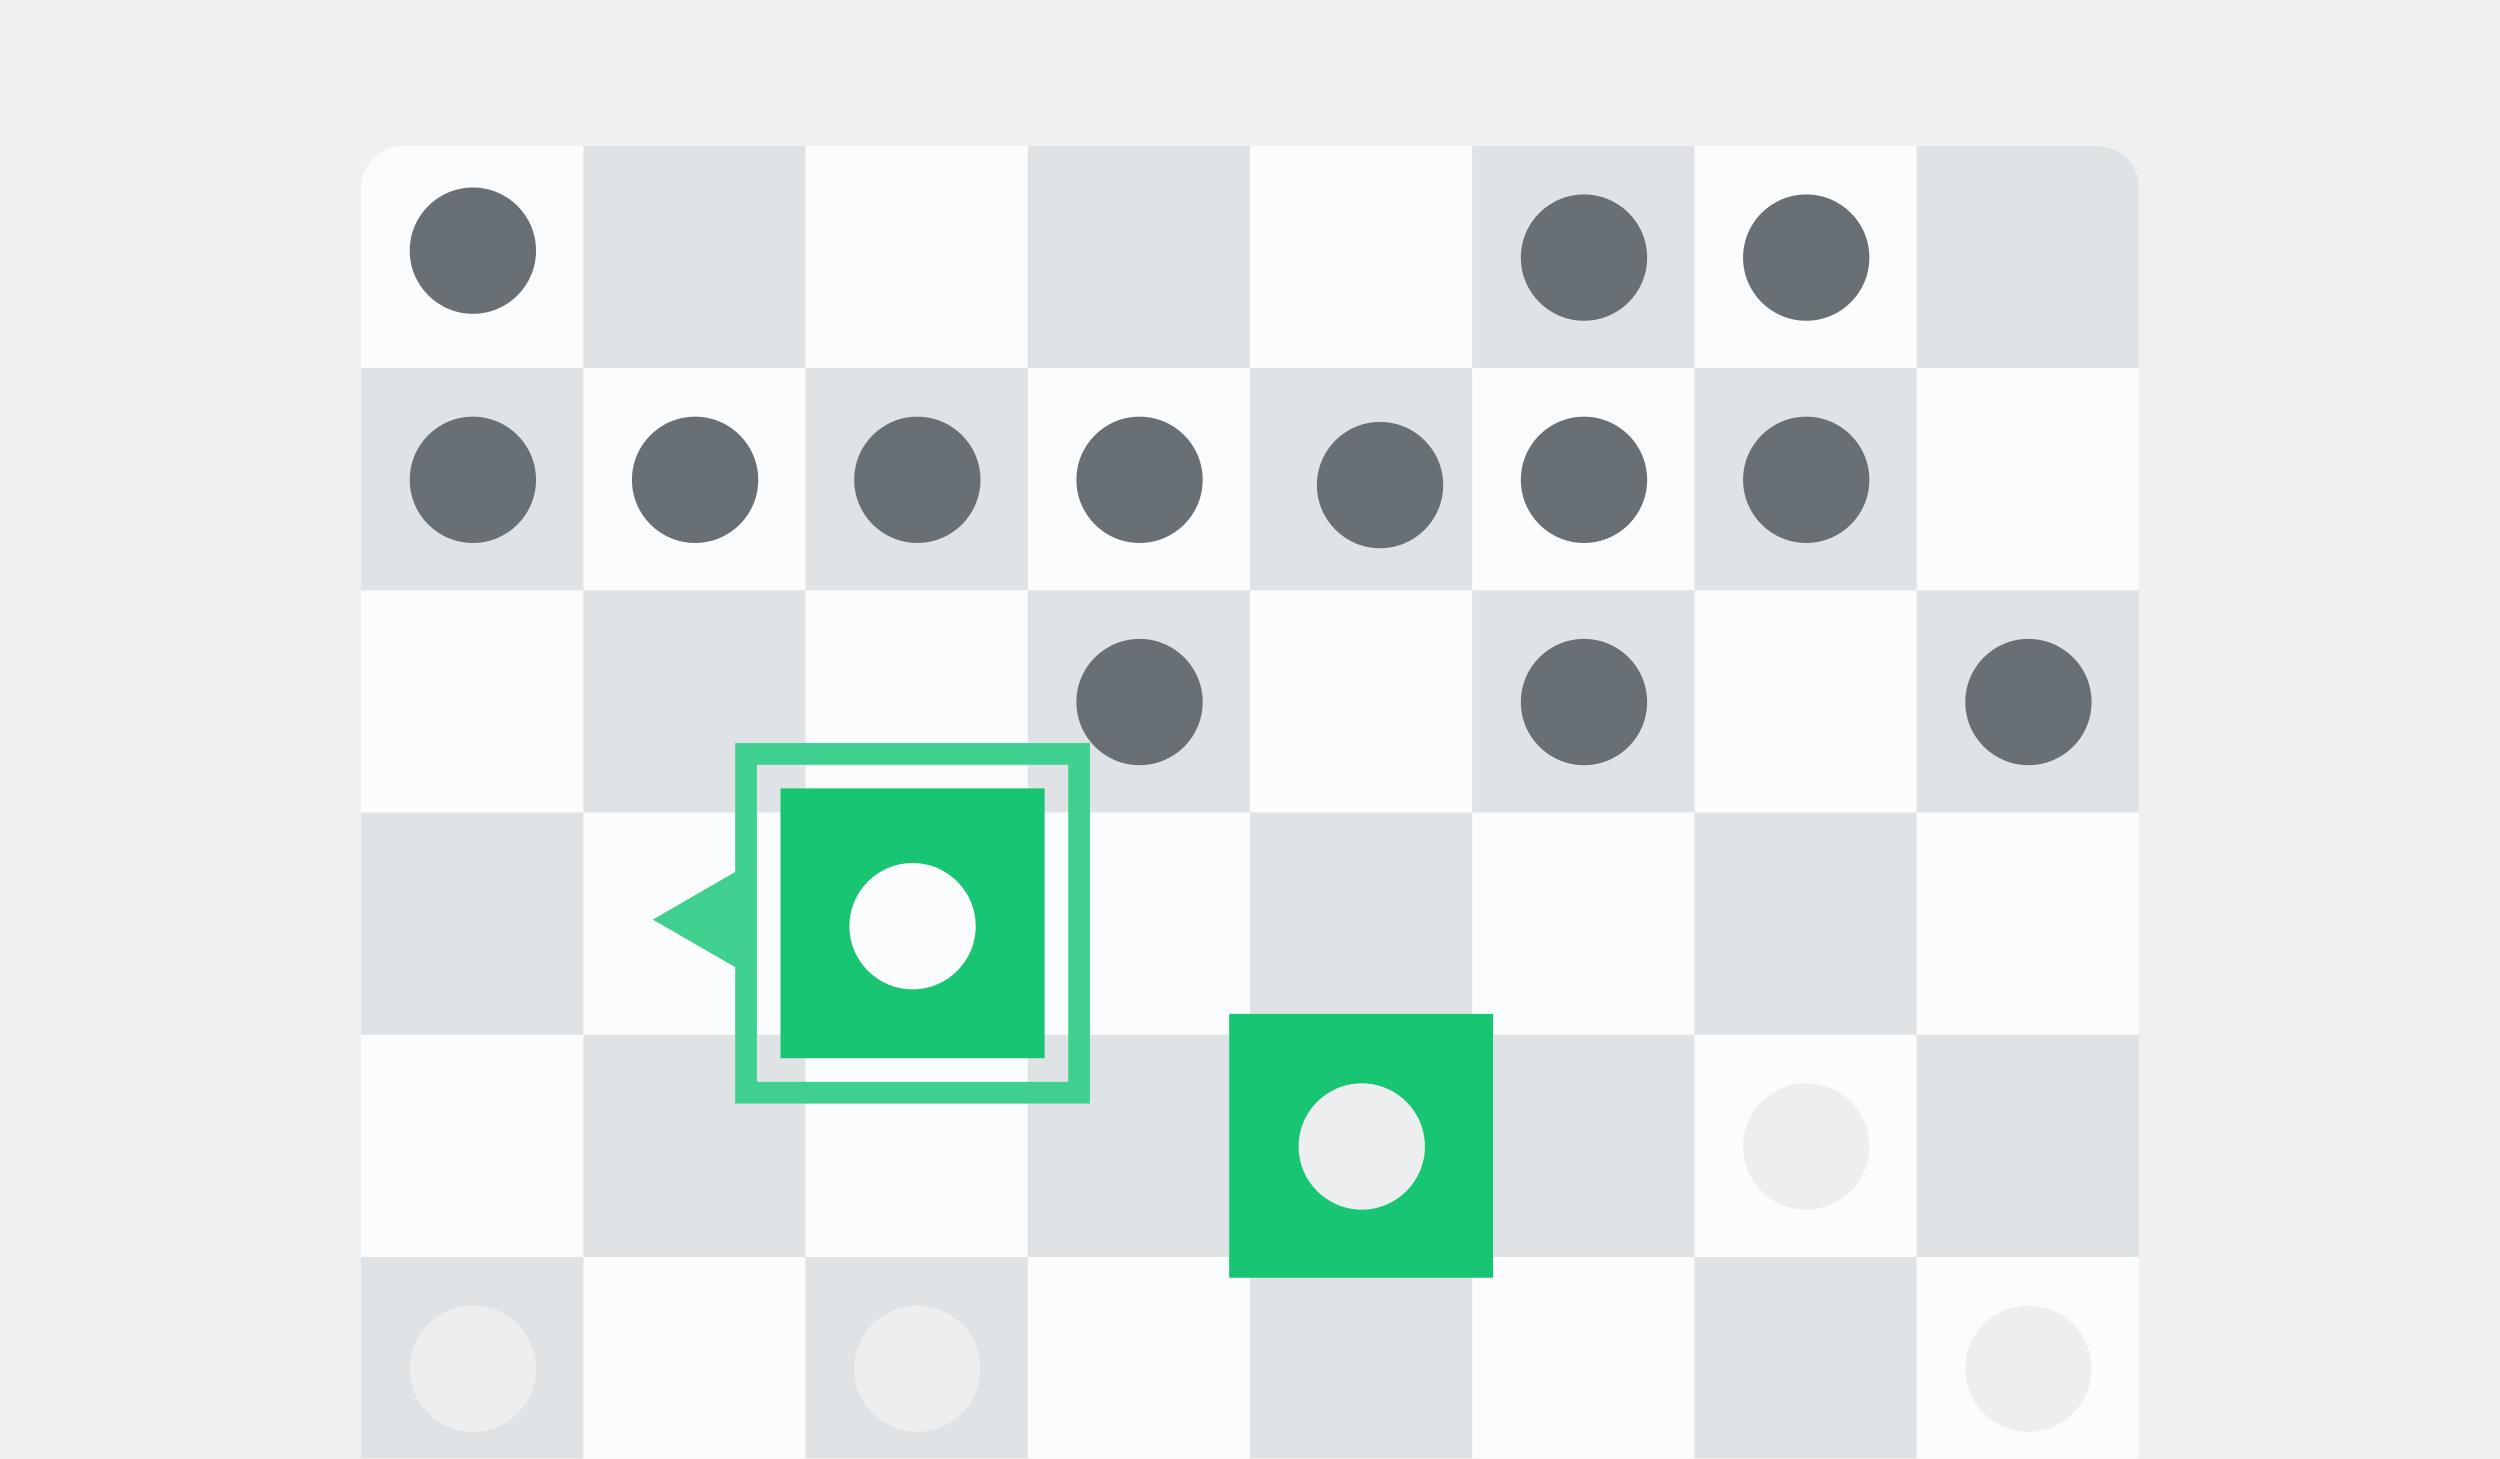
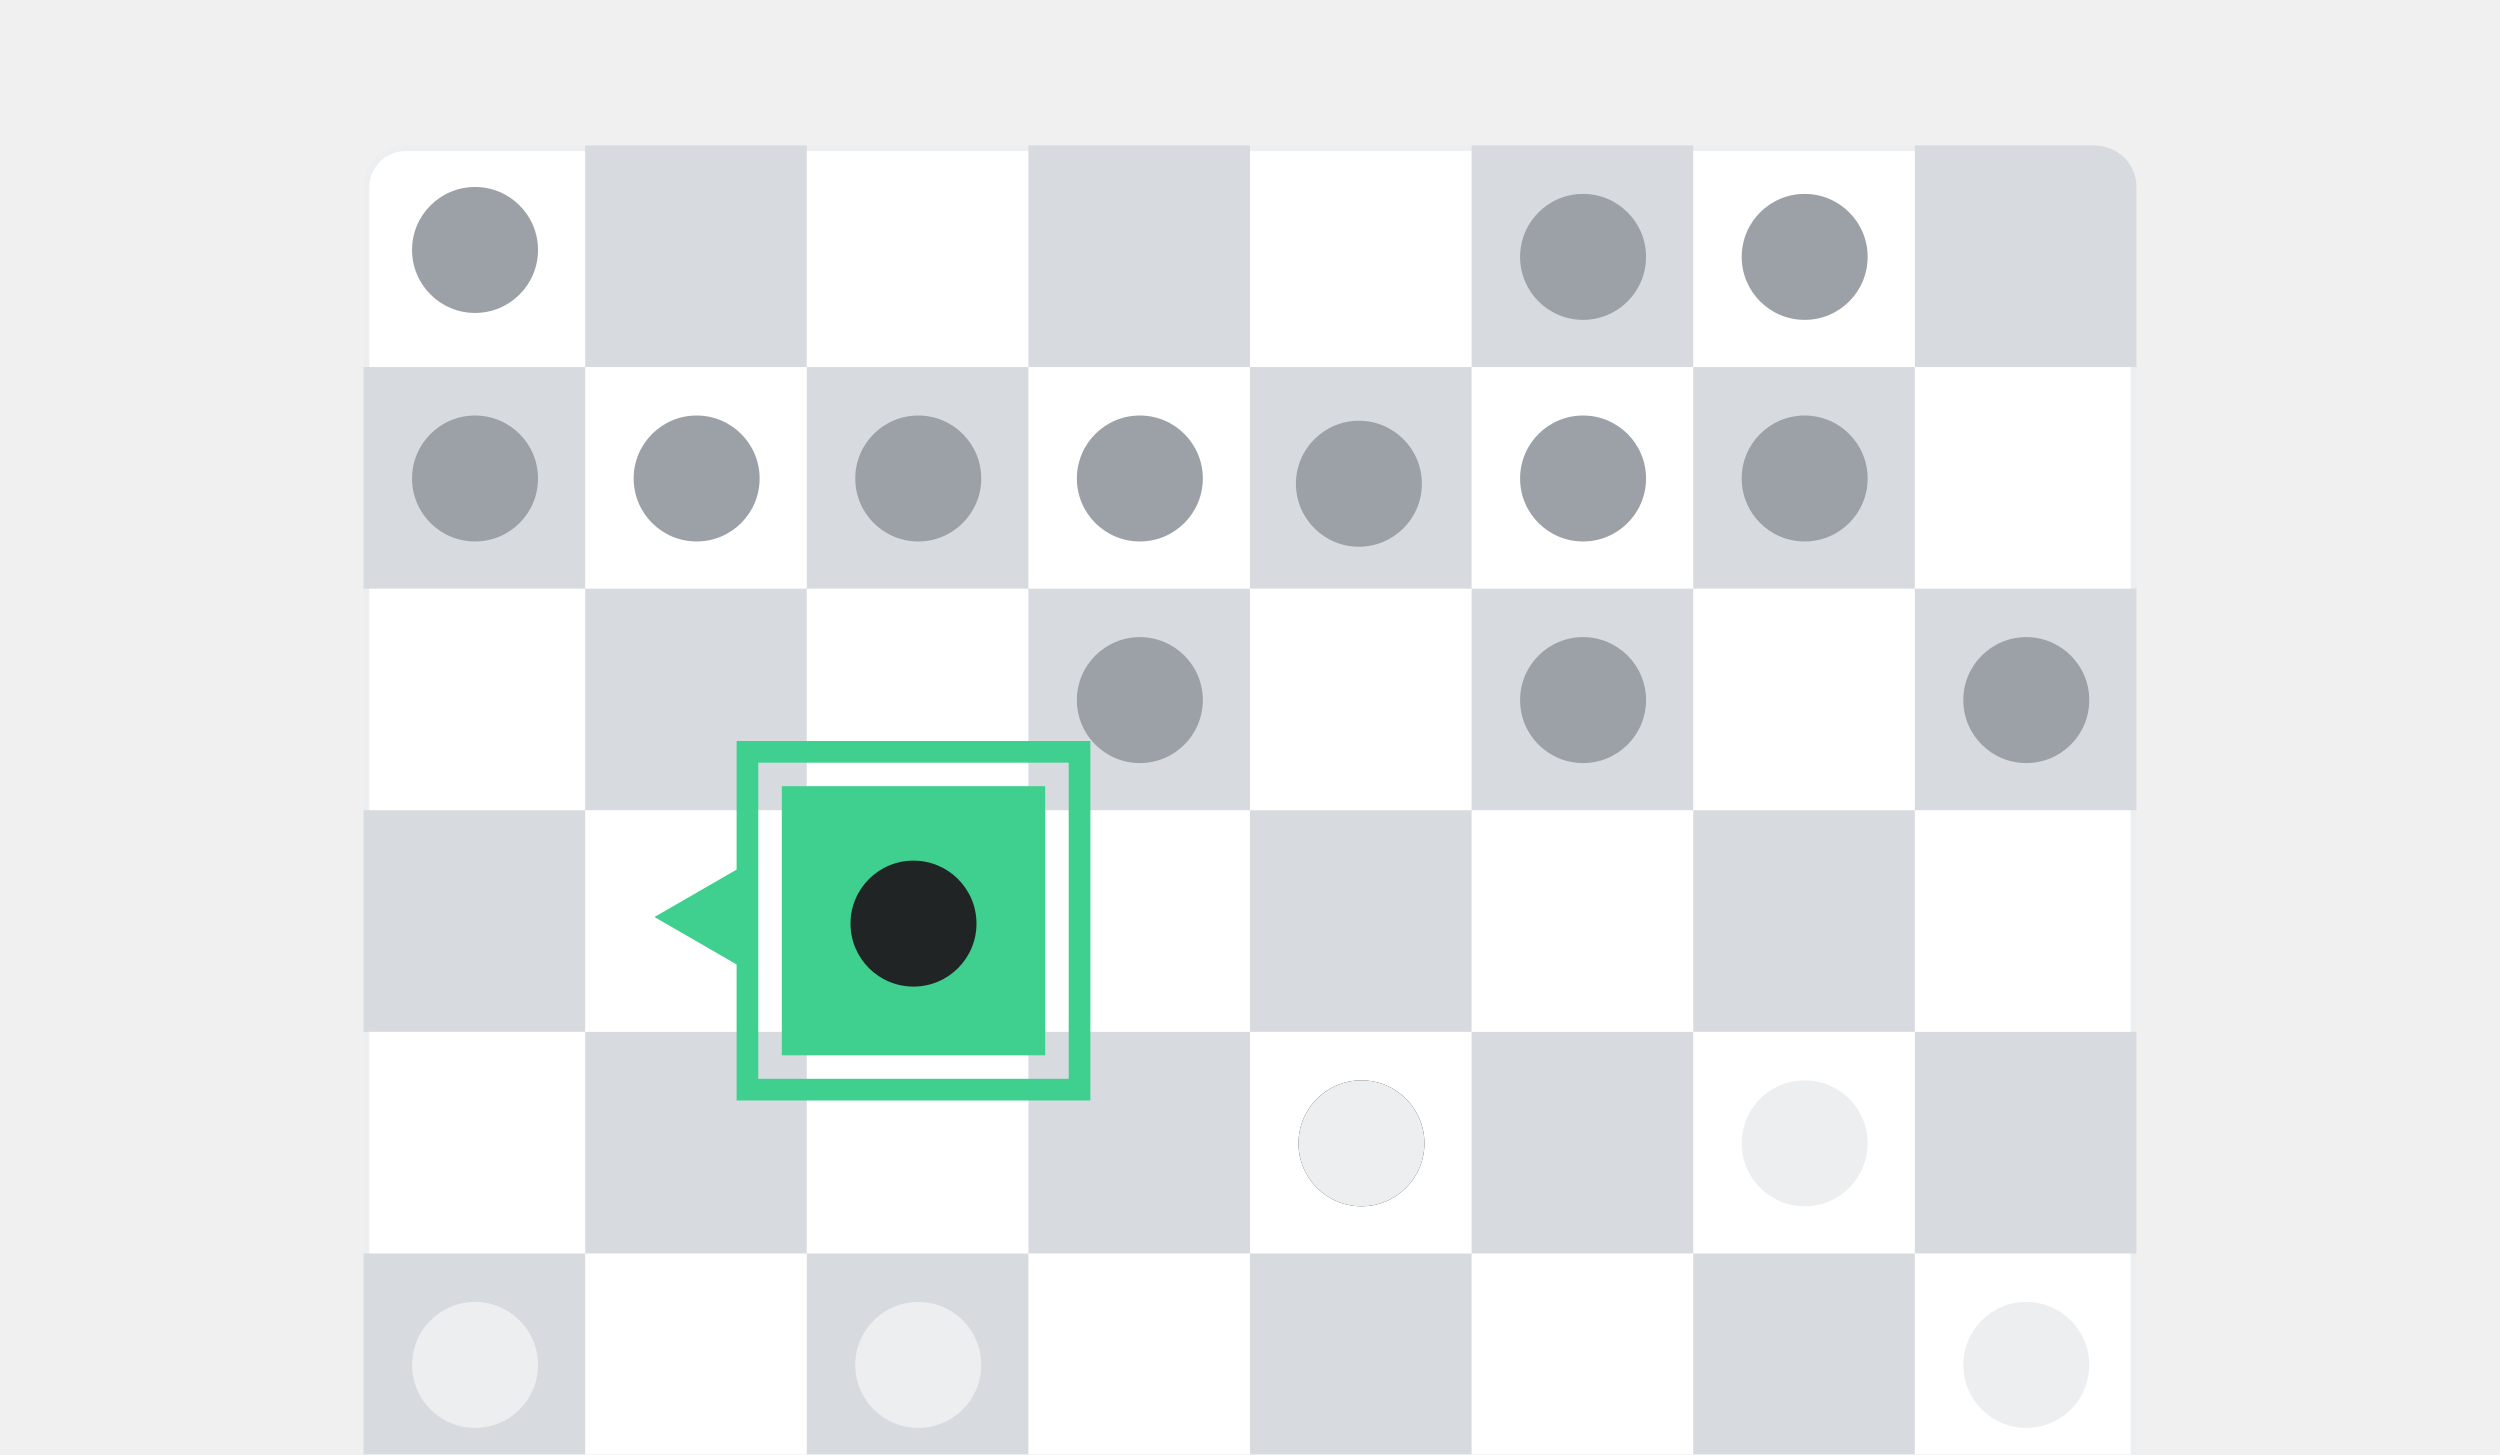
- <svg xmlns="http://www.w3.org/2000/svg" width="360" height="210" viewBox="0 0 360 210" fill="none">
-   <g clip-path="url(#clip0_931_17674)">
-     <path d="M301.992 21H58.008C54.69 21 52 23.736 52 27.111V309.889C52 313.264 54.69 316 58.008 316H301.992C305.31 316 308 313.264 308 309.889V27.111C308 23.736 305.31 21 301.992 21Z" fill="#FBFCFD" />
-     <path d="M116 21H84V53H116V21Z" fill="#DFE3E6" />
-     <path d="M180 21H148V53H180V21Z" fill="#DFE3E6" />
-     <path d="M244 21H212V53H244V21Z" fill="#DFE3E6" />
-     <path d="M308 26.916V53H276V21H301.879C305.256 21 308 23.647 308 26.916Z" fill="#DFE3E6" />
-     <path d="M116 85H84V117H116V85Z" fill="#DFE3E6" />
-     <path d="M180 85H148V117H180V85Z" fill="#DFE3E6" />
-     <path d="M244 85H212V117H244V85Z" fill="#DFE3E6" />
-     <path d="M308 85H276V117H308V85Z" fill="#DFE3E6" />
-     <path d="M116 149H84V181H116V149Z" fill="#DFE3E6" />
-     <path d="M180 149H148V181H180V149Z" fill="#DFE3E6" />
-     <path d="M244 149H212V181H244V149Z" fill="#DFE3E6" />
-     <path d="M308 149H276V181H308V149Z" fill="#DFE3E6" />
-     <path d="M84 181H52V213H84V181Z" fill="#DFE3E6" />
-     <path d="M148 181H116V213H148V181Z" fill="#DFE3E6" />
-     <path d="M212 181H180V213H212V181Z" fill="#DFE3E6" />
-     <path d="M276 181H244V213H276V181Z" fill="#DFE3E6" />
-     <path d="M84 117H52V149H84V117Z" fill="#DFE3E6" />
-     <path d="M148 117H116V149H148V117Z" fill="#DFE3E6" />
-     <path d="M212 117H180V149H212V117Z" fill="#DFE3E6" />
-     <path d="M276 117H244V149H276V117Z" fill="#DFE3E6" />
-     <path d="M84 53H52V85H84V53Z" fill="#DFE3E6" />
-     <path d="M148 53H116V85H148V53Z" fill="#DFE3E6" />
-     <path d="M212 53H180V85H212V53Z" fill="#DFE3E6" />
-     <path d="M276 53H244V85H276V53Z" fill="#DFE3E6" />
-     <path d="M68.095 45.19C73.118 45.19 77.189 41.118 77.189 36.095C77.189 31.072 73.118 27 68.095 27C63.072 27 59 31.072 59 36.095C59 41.118 63.072 45.19 68.095 45.19Z" fill="#687076" />
-     <path d="M68.095 78.189C73.118 78.189 77.189 74.118 77.189 69.095C77.189 64.072 73.118 60 68.095 60C63.072 60 59 64.072 59 69.095C59 74.118 63.072 78.189 68.095 78.189Z" fill="#687076" />
-     <path d="M100.095 78.189C105.118 78.189 109.189 74.118 109.189 69.095C109.189 64.072 105.118 60 100.095 60C95.072 60 91 64.072 91 69.095C91 74.118 95.072 78.189 100.095 78.189Z" fill="#687076" />
-     <path d="M132.095 78.189C137.118 78.189 141.189 74.118 141.189 69.095C141.189 64.072 137.118 60 132.095 60C127.072 60 123 64.072 123 69.095C123 74.118 127.072 78.189 132.095 78.189Z" fill="#687076" />
-     <path d="M132.095 142.189C137.118 142.189 141.189 138.118 141.189 133.095C141.189 128.072 137.118 124 132.095 124C127.072 124 123 128.072 123 133.095C123 138.118 127.072 142.189 132.095 142.189Z" fill="#687076" />
-     <path d="M196.095 174.189C201.118 174.189 205.189 170.118 205.189 165.095C205.189 160.072 201.118 156 196.095 156C191.072 156 187 160.072 187 165.095C187 170.118 191.072 174.189 196.095 174.189Z" fill="#ECEEF0" />
-     <path d="M260.095 174.189C265.118 174.189 269.189 170.118 269.189 165.095C269.189 160.072 265.118 156 260.095 156C255.072 156 251 160.072 251 165.095C251 170.118 255.072 174.189 260.095 174.189Z" fill="#ECEEF0" />
-     <path d="M292.095 206.189C297.118 206.189 301.189 202.118 301.189 197.095C301.189 192.072 297.118 188 292.095 188C287.072 188 283 192.072 283 197.095C283 202.118 287.072 206.189 292.095 206.189Z" fill="#ECEEF0" />
-     <path d="M132.095 206.189C137.118 206.189 141.189 202.118 141.189 197.095C141.189 192.072 137.118 188 132.095 188C127.072 188 123 192.072 123 197.095C123 202.118 127.072 206.189 132.095 206.189Z" fill="#ECEEF0" />
-     <path d="M68.095 206.189C73.118 206.189 77.189 202.118 77.189 197.095C77.189 192.072 73.118 188 68.095 188C63.072 188 59 192.072 59 197.095C59 202.118 63.072 206.189 68.095 206.189Z" fill="#ECEEF0" />
-     <path d="M164.095 78.189C169.118 78.189 173.189 74.118 173.189 69.095C173.189 64.072 169.118 60 164.095 60C159.072 60 155 64.072 155 69.095C155 74.118 159.072 78.189 164.095 78.189Z" fill="#687076" />
-     <path d="M198.726 78.946C203.748 78.946 207.82 74.874 207.82 69.852C207.82 64.829 203.748 60.757 198.726 60.757C193.703 60.757 189.631 64.829 189.631 69.852C189.631 74.874 193.703 78.946 198.726 78.946Z" fill="#687076" />
-     <path d="M228.095 78.189C233.118 78.189 237.189 74.118 237.189 69.095C237.189 64.072 233.118 60 228.095 60C223.072 60 219 64.072 219 69.095C219 74.118 223.072 78.189 228.095 78.189Z" fill="#687076" />
-     <path d="M228.095 46.19C233.118 46.19 237.189 42.118 237.189 37.095C237.189 32.072 233.118 28 228.095 28C223.072 28 219 32.072 219 37.095C219 42.118 223.072 46.19 228.095 46.19Z" fill="#687076" />
-     <path d="M260.095 78.189C265.118 78.189 269.189 74.118 269.189 69.095C269.189 64.072 265.118 60 260.095 60C255.072 60 251 64.072 251 69.095C251 74.118 255.072 78.189 260.095 78.189Z" fill="#687076" />
-     <path d="M292.095 110.189C297.118 110.189 301.189 106.118 301.189 101.095C301.189 96.072 297.118 92 292.095 92C287.072 92 283 96.072 283 101.095C283 106.118 287.072 110.189 292.095 110.189Z" fill="#687076" />
-     <path d="M228.095 110.189C233.118 110.189 237.189 106.118 237.189 101.095C237.189 96.072 233.118 92 228.095 92C223.072 92 219 96.072 219 101.095C219 106.118 223.072 110.189 228.095 110.189Z" fill="#687076" />
-     <path d="M164.095 110.189C169.118 110.189 173.189 106.118 173.189 101.095C173.189 96.072 169.118 92 164.095 92C159.072 92 155 96.072 155 101.095C155 106.118 159.072 110.189 164.095 110.189Z" fill="#687076" />
-     <path d="M260.095 46.19C265.118 46.19 269.189 42.118 269.189 37.095C269.189 32.072 265.118 28 260.095 28C255.072 28 251 32.072 251 37.095C251 42.118 255.072 46.19 260.095 46.19Z" fill="#687076" />
-     <path d="M155.386 108.565H107.432V157.346H155.386V108.565Z" stroke="#3FCF8E" stroke-width="3.13" stroke-miterlimit="10" />
-     <path d="M94 132.417L107.022 124.899L107.022 139.936L94 132.417Z" fill="#3FCF8E" />
-     <path d="M150.425 113.526H112.393V152.385H150.425V113.526Z" fill="#17C573" />
-     <path d="M131.409 142.464C136.432 142.464 140.504 138.392 140.504 133.369C140.504 128.346 136.432 124.274 131.409 124.274C126.386 124.274 122.314 128.346 122.314 133.369C122.314 138.392 126.386 142.464 131.409 142.464Z" fill="#FBFCFD" />
-     <path d="M215 184L215 146L177 146L177 184L215 184Z" fill="#17C573" />
-     <path d="M187 165.095C187 170.118 191.072 174.189 196.095 174.189C201.118 174.189 205.189 170.118 205.189 165.095C205.189 160.072 201.118 156 196.095 156C191.072 156 187 160.072 187 165.095Z" fill="#ECEEF0" />
+ <svg xmlns="http://www.w3.org/2000/svg" width="361" height="210" viewBox="0 0 361 210" fill="none">
+   <g clip-path="url(#clip0_1125_17722)">
+     <path d="M58.508 21.413H302.492C305.575 21.413 308.087 23.958 308.087 27.111V309.889C308.087 313.042 305.575 315.587 302.492 315.587H58.508C55.425 315.587 52.913 313.042 52.913 309.889V27.111C52.913 23.958 55.425 21.413 58.508 21.413Z" fill="white" stroke="#ECEEF0" stroke-width="0.827" />
+     <path d="M116.5 21H84.5V53H116.5V21Z" fill="#D7DBDF" />
+     <path d="M180.5 21H148.5V53H180.5V21Z" fill="#D7DBDF" />
+     <path d="M244.5 21H212.5V53H244.5V21Z" fill="#D7DBDF" />
+     <path d="M308.5 26.916V53H276.5V21H302.379C305.756 21 308.5 23.647 308.5 26.916Z" fill="#D7DBDF" />
+     <path d="M116.5 85H84.5V117H116.5V85Z" fill="#D7DBDF" />
+     <path d="M180.5 85H148.5V117H180.5V85Z" fill="#D7DBDF" />
+     <path d="M244.5 85H212.5V117H244.5V85Z" fill="#D7DBDF" />
+     <path d="M308.5 85H276.5V117H308.5V85Z" fill="#D7DBDF" />
+     <path d="M116.5 149H84.5V181H116.5V149Z" fill="#D7DBDF" />
+     <path d="M180.5 149H148.5V181H180.5V149Z" fill="#D7DBDF" />
+     <path d="M244.5 149H212.5V181H244.5V149Z" fill="#D7DBDF" />
+     <path d="M308.5 149H276.5V181H308.5V149Z" fill="#D7DBDF" />
+     <path d="M84.5 181H52.5V213H84.5V181Z" fill="#D7DBDF" />
+     <path d="M148.5 181H116.5V213H148.5V181Z" fill="#D7DBDF" />
+     <path d="M212.5 181H180.5V213H212.5V181Z" fill="#D7DBDF" />
+     <path d="M276.5 181H244.5V213H276.5V181Z" fill="#D7DBDF" />
+     <path d="M84.5 117H52.5V149H84.5V117Z" fill="#D7DBDF" />
+     <path d="M148.5 117H116.5V149H148.5V117Z" fill="#D7DBDF" />
+     <path d="M212.5 117H180.5V149H212.5V117Z" fill="#D7DBDF" />
+     <path d="M276.5 117H244.5V149H276.5V117Z" fill="#D7DBDF" />
+     <path d="M84.5 53H52.5V85H84.5V53Z" fill="#D7DBDF" />
+     <path d="M148.5 53H116.5V85H148.5V53Z" fill="#D7DBDF" />
+     <path d="M212.5 53H180.5V85H212.5V53Z" fill="#D7DBDF" />
+     <path d="M276.5 53H244.5V85H276.5V53Z" fill="#D7DBDF" />
+     <path d="M68.595 45.19C73.618 45.19 77.689 41.118 77.689 36.095C77.689 31.072 73.618 27 68.595 27C63.572 27 59.5 31.072 59.5 36.095C59.5 41.118 63.572 45.19 68.595 45.19Z" fill="#9BA1A6" />
+     <path d="M68.595 78.189C73.618 78.189 77.689 74.118 77.689 69.095C77.689 64.072 73.618 60 68.595 60C63.572 60 59.5 64.072 59.5 69.095C59.5 74.118 63.572 78.189 68.595 78.189Z" fill="#9BA1A6" />
+     <path d="M100.595 78.189C105.618 78.189 109.689 74.118 109.689 69.095C109.689 64.072 105.618 60 100.595 60C95.572 60 91.5 64.072 91.5 69.095C91.5 74.118 95.572 78.189 100.595 78.189Z" fill="#9BA1A6" />
+     <path d="M132.595 78.189C137.618 78.189 141.689 74.118 141.689 69.095C141.689 64.072 137.618 60 132.595 60C127.572 60 123.5 64.072 123.5 69.095C123.5 74.118 127.572 78.189 132.595 78.189Z" fill="#9BA1A6" />
+     <path d="M132.595 142.189C137.618 142.189 141.689 138.118 141.689 133.095C141.689 128.072 137.618 124 132.595 124C127.572 124 123.5 128.072 123.5 133.095C123.5 138.118 127.572 142.189 132.595 142.189Z" fill="#A0A0A0" />
+     <path d="M196.595 174.189C201.618 174.189 205.689 170.118 205.689 165.095C205.689 160.072 201.618 156 196.595 156C191.572 156 187.5 160.072 187.5 165.095C187.5 170.118 191.572 174.189 196.595 174.189Z" fill="#282828" />
+     <path d="M260.595 174.189C265.618 174.189 269.689 170.118 269.689 165.095C269.689 160.072 265.618 156 260.595 156C255.572 156 251.5 160.072 251.5 165.095C251.5 170.118 255.572 174.189 260.595 174.189Z" fill="#ECEEF0" />
+     <path d="M292.595 206.189C297.618 206.189 301.689 202.118 301.689 197.095C301.689 192.072 297.618 188 292.595 188C287.572 188 283.5 192.072 283.5 197.095C283.5 202.118 287.572 206.189 292.595 206.189Z" fill="#ECEEF0" />
+     <path d="M132.595 206.189C137.618 206.189 141.689 202.118 141.689 197.095C141.689 192.072 137.618 188 132.595 188C127.572 188 123.5 192.072 123.5 197.095C123.5 202.118 127.572 206.189 132.595 206.189Z" fill="#ECEEF0" />
+     <path d="M68.595 206.189C73.618 206.189 77.689 202.118 77.689 197.095C77.689 192.072 73.618 188 68.595 188C63.572 188 59.5 192.072 59.5 197.095C59.5 202.118 63.572 206.189 68.595 206.189Z" fill="#ECEEF0" />
+     <path d="M164.595 78.189C169.618 78.189 173.689 74.118 173.689 69.095C173.689 64.072 169.618 60 164.595 60C159.572 60 155.5 64.072 155.5 69.095C155.5 74.118 159.572 78.189 164.595 78.189Z" fill="#9BA1A6" />
+     <path d="M196.226 78.946C201.248 78.946 205.32 74.874 205.32 69.852C205.32 64.829 201.248 60.757 196.226 60.757C191.203 60.757 187.131 64.829 187.131 69.852C187.131 74.874 191.203 78.946 196.226 78.946Z" fill="#9BA1A6" />
+     <path d="M228.595 78.189C233.618 78.189 237.689 74.118 237.689 69.095C237.689 64.072 233.618 60 228.595 60C223.572 60 219.5 64.072 219.5 69.095C219.5 74.118 223.572 78.189 228.595 78.189Z" fill="#9BA1A6" />
+     <path d="M228.595 46.19C233.618 46.19 237.689 42.118 237.689 37.095C237.689 32.072 233.618 28 228.595 28C223.572 28 219.5 32.072 219.5 37.095C219.5 42.118 223.572 46.19 228.595 46.19Z" fill="#9BA1A6" />
+     <path d="M260.595 78.189C265.618 78.189 269.689 74.118 269.689 69.095C269.689 64.072 265.618 60 260.595 60C255.572 60 251.5 64.072 251.5 69.095C251.5 74.118 255.572 78.189 260.595 78.189Z" fill="#9BA1A6" />
+     <path d="M292.595 110.189C297.618 110.189 301.689 106.118 301.689 101.095C301.689 96.072 297.618 92 292.595 92C287.572 92 283.5 96.072 283.5 101.095C283.5 106.118 287.572 110.189 292.595 110.189Z" fill="#9BA1A6" />
+     <path d="M228.595 110.189C233.618 110.189 237.689 106.118 237.689 101.095C237.689 96.072 233.618 92 228.595 92C223.572 92 219.5 96.072 219.5 101.095C219.5 106.118 223.572 110.189 228.595 110.189Z" fill="#9BA1A6" />
+     <path d="M164.595 110.189C169.618 110.189 173.689 106.118 173.689 101.095C173.689 96.072 169.618 92 164.595 92C159.572 92 155.5 96.072 155.5 101.095C155.5 106.118 159.572 110.189 164.595 110.189Z" fill="#9BA1A6" />
+     <path d="M260.595 46.19C265.618 46.19 269.689 42.118 269.689 37.095C269.689 32.072 265.618 28 260.595 28C255.572 28 251.5 32.072 251.5 37.095C251.5 42.118 255.572 46.19 260.595 46.19Z" fill="#9BA1A6" />
+     <path d="M155.886 108.565H107.932V157.346H155.886V108.565Z" stroke="#3FCF8E" stroke-width="3.13" stroke-miterlimit="10" />
+     <path d="M94.5 132.417L107.522 124.899L107.522 139.936L94.5 132.417Z" fill="#3FCF8E" />
+     <path d="M150.925 113.526H112.893V152.385H150.925V113.526Z" fill="#3FCF8E" />
+     <path d="M131.909 142.464C136.932 142.464 141.004 138.392 141.004 133.369C141.004 128.346 136.932 124.274 131.909 124.274C126.886 124.274 122.814 128.346 122.814 133.369C122.814 138.392 126.886 142.464 131.909 142.464Z" fill="#202425" />
+     <path d="M187.5 165.095C187.5 170.118 191.572 174.189 196.595 174.189C201.618 174.189 205.689 170.118 205.689 165.095C205.689 160.072 201.618 156 196.595 156C191.572 156 187.5 160.072 187.5 165.095Z" fill="#ECEEF0" />
  </g>
  <defs>
-     <clipPath id="clip0_931_17674">
-       <rect width="360" height="210" fill="white" />
+     <clipPath id="clip0_1125_17722">
+       <rect width="360" height="210" fill="white" transform="translate(0.5)" />
    </clipPath>
  </defs>
</svg>
